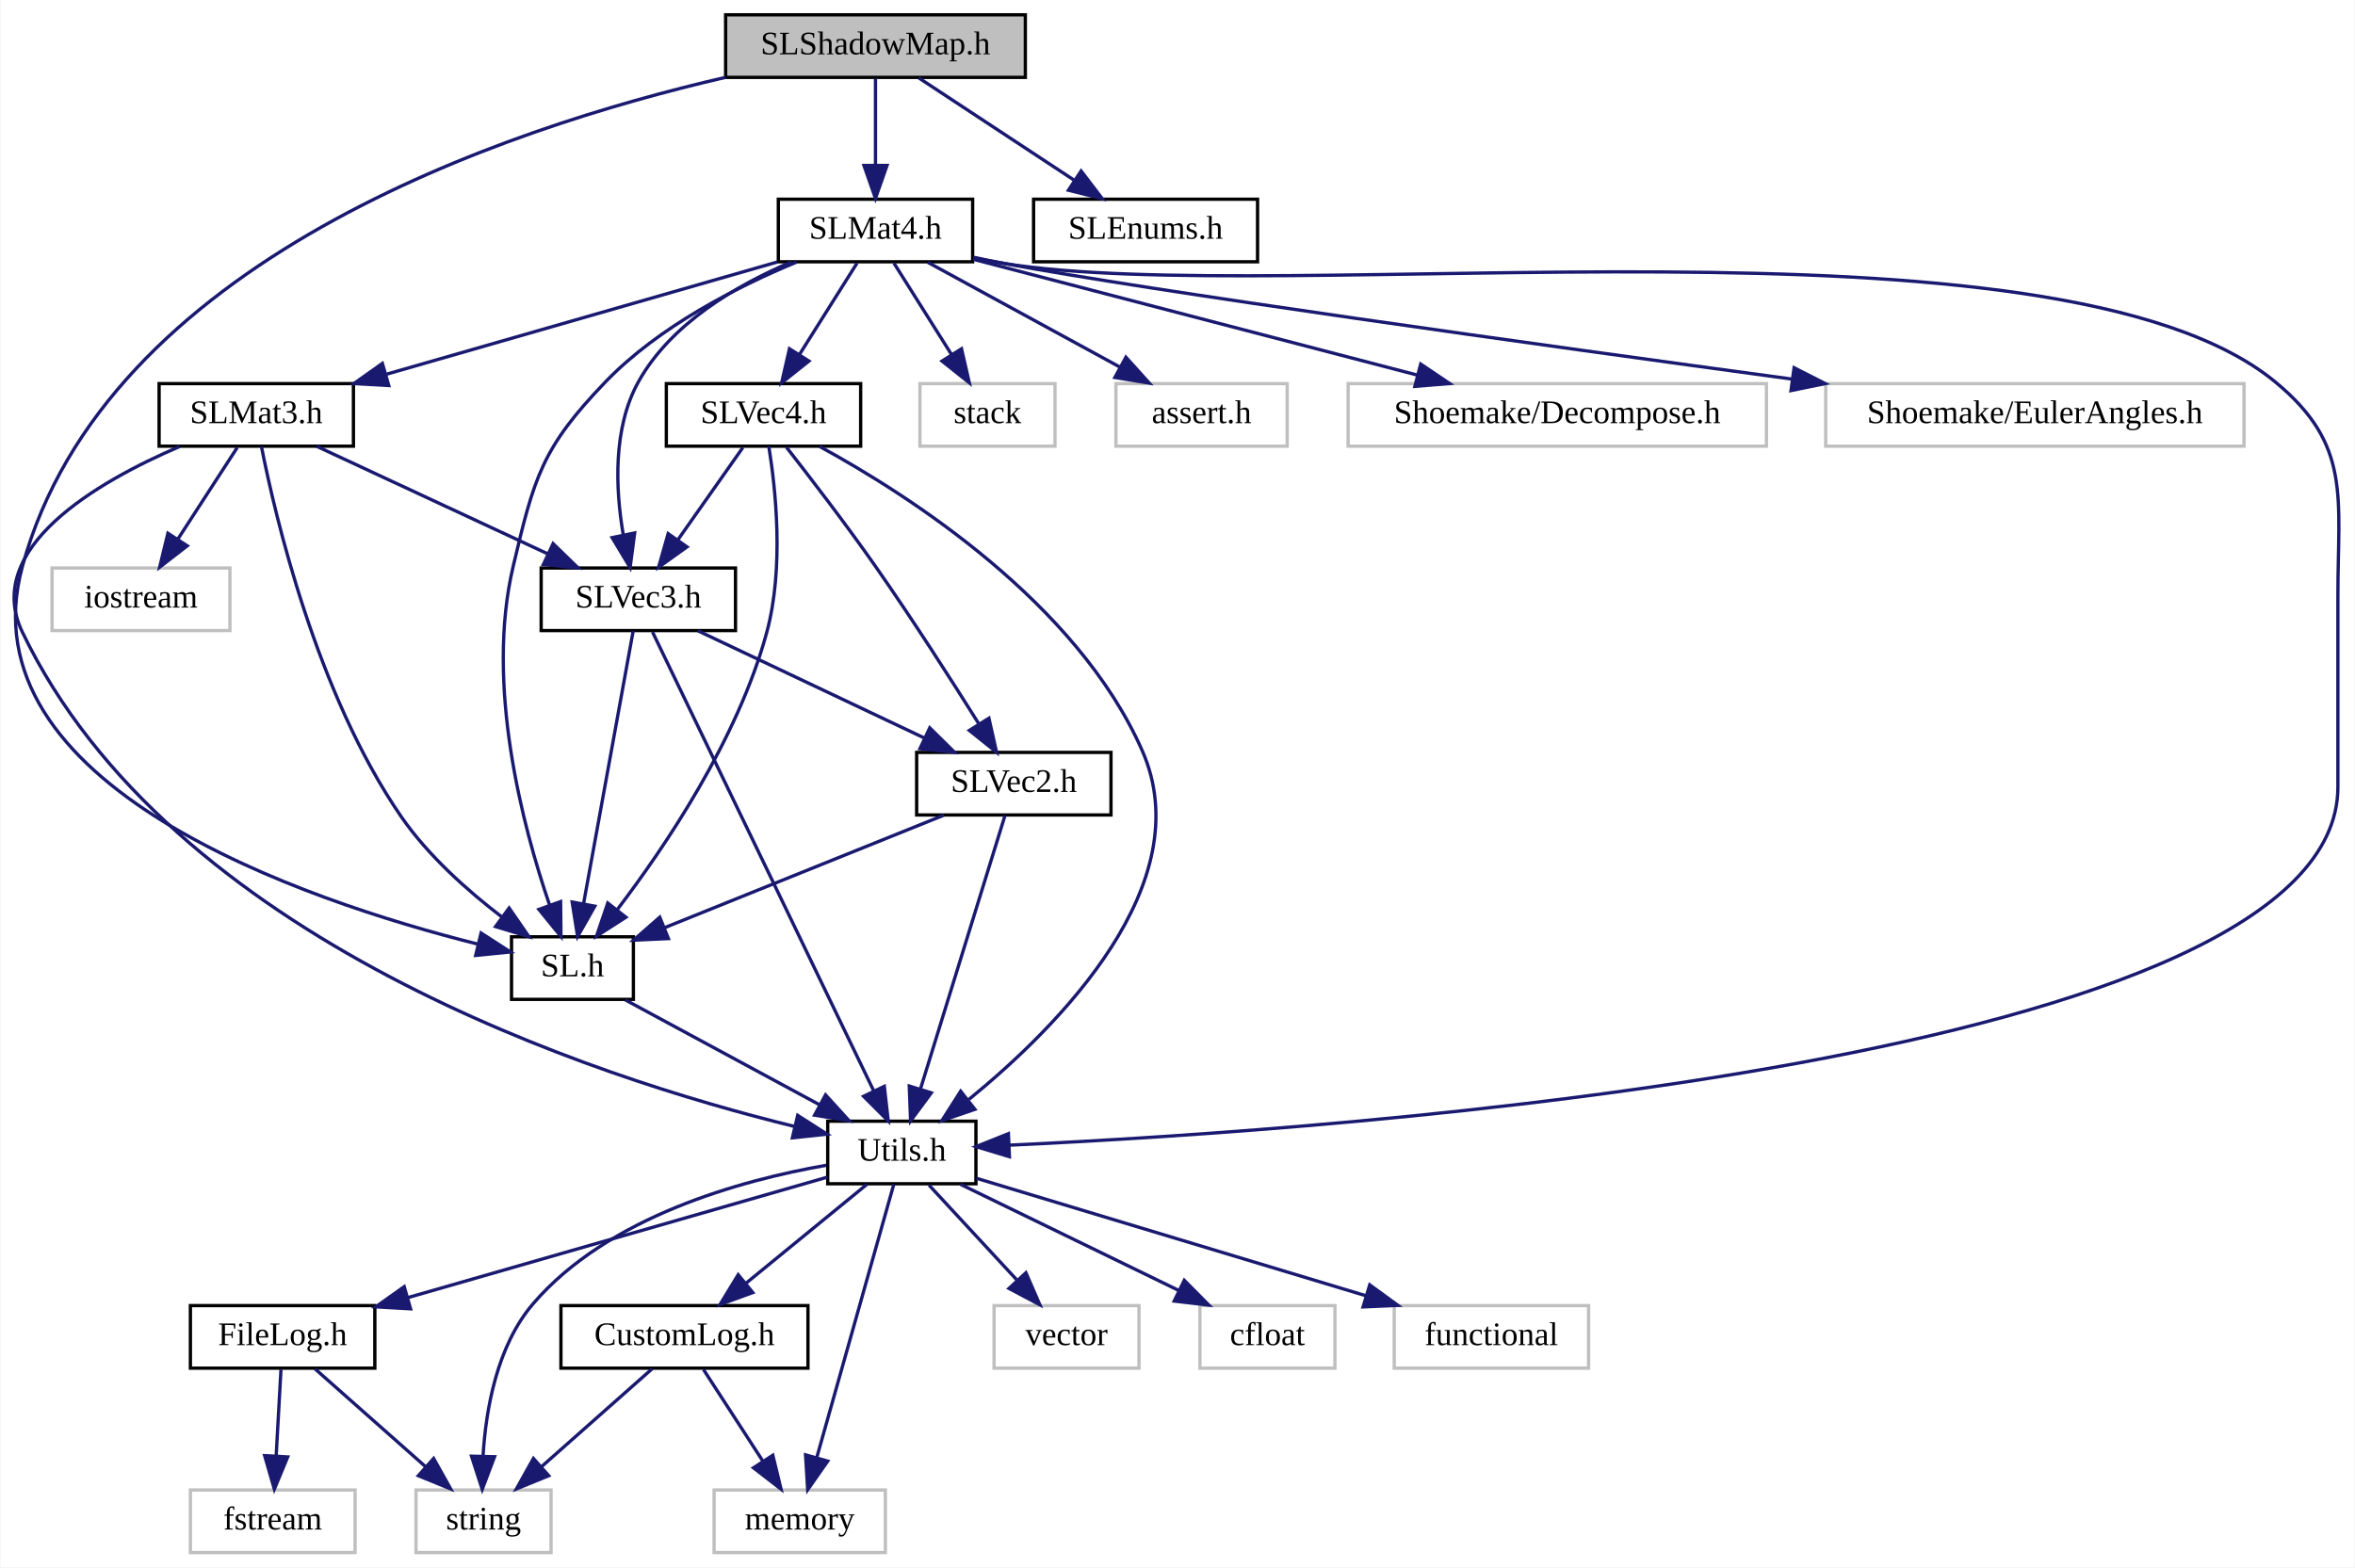
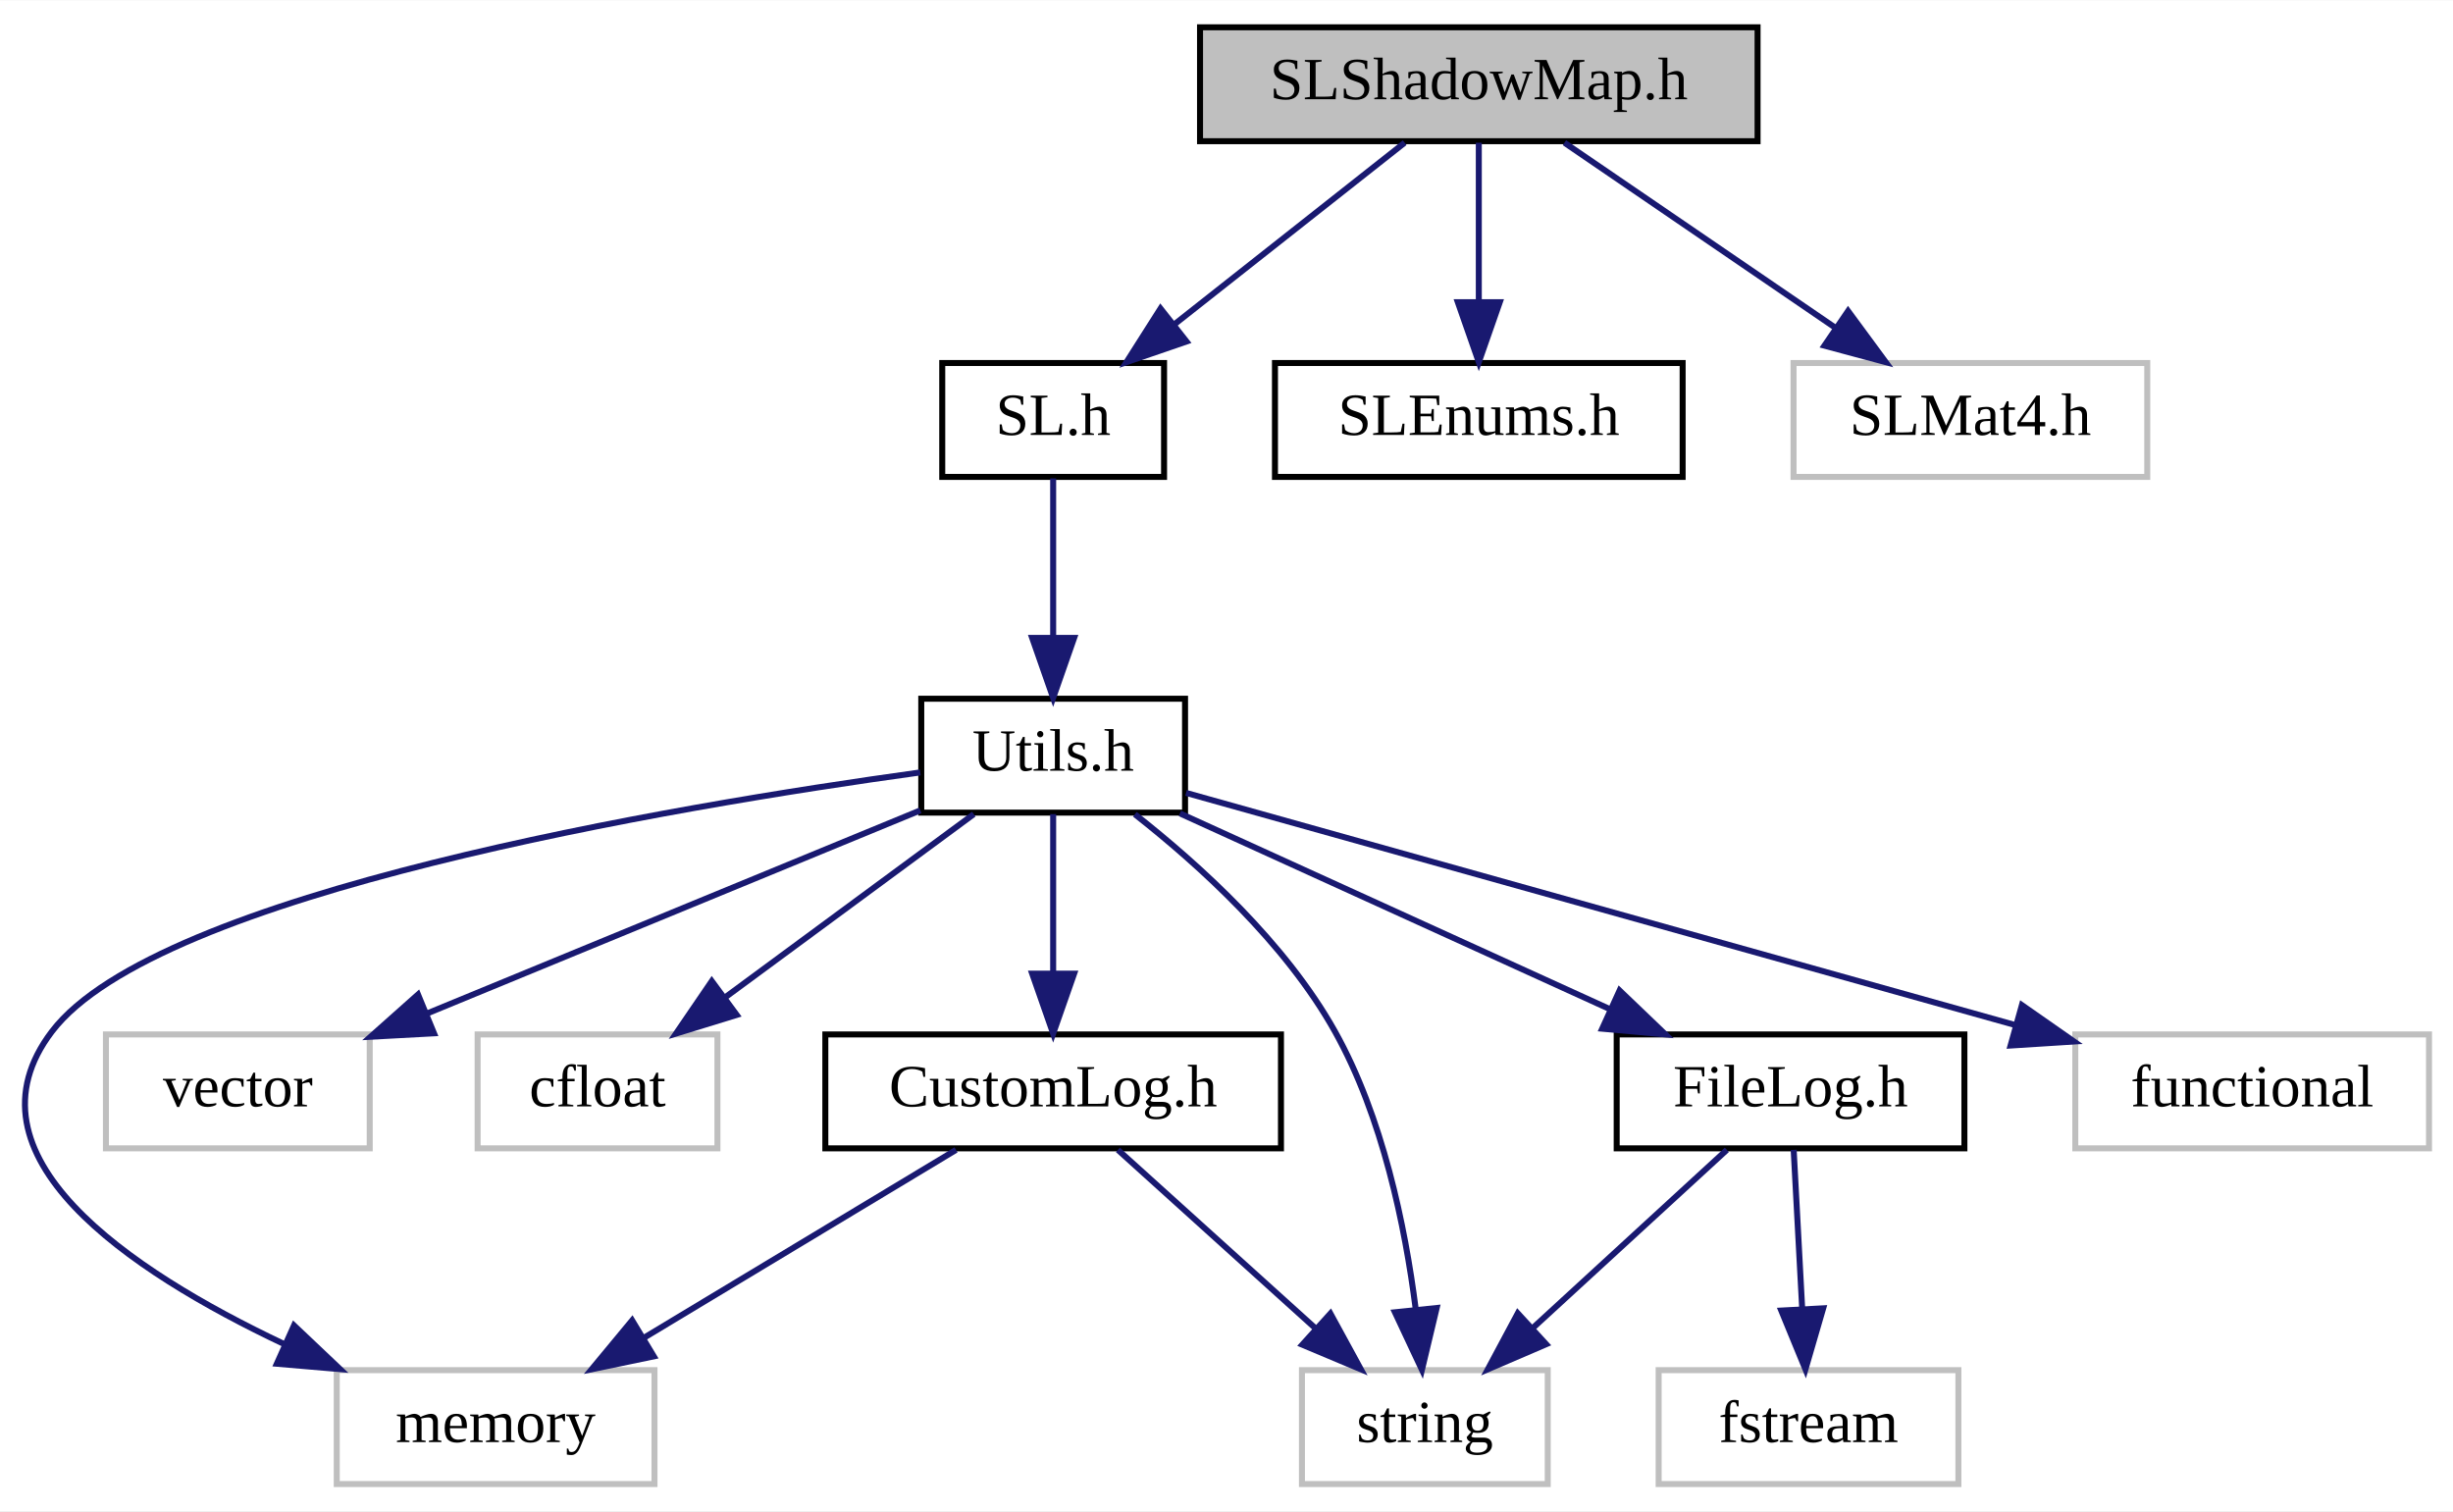
- <svg xmlns="http://www.w3.org/2000/svg" xmlns:xlink="http://www.w3.org/1999/xlink" width="715pt" height="476pt" viewBox="0.00 0.00 714.71 476.00">
-   <g id="graph0" class="graph" transform="scale(1 1) rotate(0) translate(4 472)">
-     <polygon fill="white" stroke="transparent" points="-4,4 -4,-472 710.71,-472 710.71,4 -4,4" />
+ <svg xmlns="http://www.w3.org/2000/svg" xmlns:xlink="http://www.w3.org/1999/xlink" width="409pt" height="252pt" viewBox="0.00 0.00 409.17 252.00">
+   <g id="graph0" class="graph" transform="scale(1 1) rotate(0) translate(4 248)">
+     <polygon fill="#ffffff" stroke="transparent" points="-4,4 -4,-248 405.17,-248 405.17,4 -4,4" />
    <g id="node1" class="node">
      <g id="a_node1">
        <a xlink:title=" ">
-           <polygon fill="#bfbfbf" stroke="black" points="216.16,-448.5 216.16,-467.5 307.16,-467.5 307.16,-448.5 216.16,-448.5" />
-           <text text-anchor="middle" x="261.66" y="-455.5" font-family="Arial.ttf" font-size="10.00">SLShadowMap.h</text>
+           <polygon fill="#bfbfbf" stroke="#000000" points="196.17,-224.5 196.17,-243.5 289.17,-243.5 289.17,-224.5 196.17,-224.5" />
+           <text text-anchor="middle" x="242.67" y="-231.5" font-family="Arial.ttf" font-size="10.00" fill="#000000">SLShadowMap.h</text>
        </a>
      </g>
    </g>
    <g id="node2" class="node">
      <g id="a_node2">
        <a xlink:href="_s_l_8h.html" target="_top" xlink:title=" ">
-           <polygon fill="white" stroke="black" points="151.16,-168.5 151.16,-187.5 188.16,-187.5 188.16,-168.5 151.16,-168.5" />
-           <text text-anchor="middle" x="169.66" y="-175.5" font-family="Arial.ttf" font-size="10.00">SL.h</text>
+           <polygon fill="#ffffff" stroke="#000000" points="153.17,-168.5 153.17,-187.5 190.17,-187.5 190.17,-168.5 153.17,-168.5" />
+           <text text-anchor="middle" x="171.67" y="-175.5" font-family="Arial.ttf" font-size="10.00" fill="#000000">SL.h</text>
        </a>
      </g>
    </g>
    <g id="edge1" class="edge">
-       <path fill="none" stroke="midnightblue" d="M216.11,-448.5C148.79,-432.95 27.91,-392.58 2.66,-300 -15.5,-233.43 88.33,-198.51 140.77,-185.32" />
-       <polygon fill="midnightblue" stroke="midnightblue" points="141.91,-188.65 150.82,-182.9 140.27,-181.84 141.91,-188.65" />
+       <path fill="none" stroke="#191970" d="M230.303,-224.245C219.715,-215.894 204.264,-203.708 191.881,-193.941" />
+       <polygon fill="#191970" stroke="#191970" points="193.915,-191.088 183.896,-187.643 189.58,-196.584 193.915,-191.088" />
    </g>
    <g id="node12" class="node">
      <g id="a_node12">
        <a xlink:href="_s_l_enums_8h.html" target="_top" xlink:title=" ">
-           <polygon fill="white" stroke="black" points="309.66,-392.5 309.66,-411.5 377.66,-411.5 377.66,-392.5 309.66,-392.5" />
-           <text text-anchor="middle" x="343.66" y="-399.5" font-family="Arial.ttf" font-size="10.00">SLEnums.h</text>
+           <polygon fill="#ffffff" stroke="#000000" points="208.67,-168.5 208.67,-187.5 276.67,-187.5 276.67,-168.5 208.67,-168.5" />
+           <text text-anchor="middle" x="242.67" y="-175.5" font-family="Arial.ttf" font-size="10.00" fill="#000000">SLEnums.h</text>
        </a>
      </g>
    </g>
    <g id="edge14" class="edge">
-       <path fill="none" stroke="midnightblue" d="M274.83,-448.32C287.51,-439.98 306.89,-427.21 321.87,-417.35" />
-       <polygon fill="midnightblue" stroke="midnightblue" points="324.09,-420.08 330.52,-411.65 320.24,-414.23 324.09,-420.08" />
+       <path fill="none" stroke="#191970" d="M242.67,-224.245C242.67,-216.938 242.67,-206.694 242.67,-197.705" />
+       <polygon fill="#191970" stroke="#191970" points="246.17,-197.643 242.67,-187.643 239.17,-197.643 246.17,-197.643" />
    </g>
    <g id="node13" class="node">
      <g id="a_node13">
-         <a xlink:href="_s_l_mat4_8h.html" target="_top" xlink:title=" ">
-           <polygon fill="white" stroke="black" points="232.16,-392.5 232.16,-411.5 291.16,-411.5 291.16,-392.5 232.16,-392.5" />
-           <text text-anchor="middle" x="261.66" y="-399.5" font-family="Arial.ttf" font-size="10.00">SLMat4.h</text>
+         <a xlink:title=" ">
+           <polygon fill="#ffffff" stroke="#bfbfbf" points="295.17,-168.5 295.17,-187.5 354.17,-187.5 354.17,-168.5 295.17,-168.5" />
+           <text text-anchor="middle" x="324.67" y="-175.5" font-family="Arial.ttf" font-size="10.00" fill="#000000">SLMat4.h</text>
        </a>
      </g>
    </g>
    <g id="edge15" class="edge">
-       <path fill="none" stroke="midnightblue" d="M261.66,-448.08C261.66,-441.01 261.66,-430.86 261.66,-421.99" />
-       <polygon fill="midnightblue" stroke="midnightblue" points="265.16,-421.75 261.66,-411.75 258.16,-421.75 265.16,-421.75" />
+       <path fill="none" stroke="#191970" d="M256.954,-224.245C269.417,-215.734 287.715,-203.238 302.149,-193.38" />
+       <polygon fill="#191970" stroke="#191970" points="304.266,-196.173 310.55,-187.643 300.319,-190.392 304.266,-196.173" />
    </g>
    <g id="node3" class="node">
      <g id="a_node3">
        <a xlink:href="_utils_8h.html" target="_top" xlink:title=" ">
-           <polygon fill="white" stroke="black" points="247.16,-112.5 247.16,-131.5 292.16,-131.5 292.16,-112.5 247.16,-112.5" />
-           <text text-anchor="middle" x="269.66" y="-119.5" font-family="Arial.ttf" font-size="10.00">Utils.h</text>
+           <polygon fill="#ffffff" stroke="#000000" points="149.67,-112.5 149.67,-131.5 193.67,-131.5 193.67,-112.5 149.67,-112.5" />
+           <text text-anchor="middle" x="171.67" y="-119.5" font-family="Arial.ttf" font-size="10.00" fill="#000000">Utils.h</text>
        </a>
      </g>
    </g>
    <g id="edge2" class="edge">
-       <path fill="none" stroke="midnightblue" d="M185.73,-168.32C201.62,-159.74 226.17,-146.49 244.62,-136.52" />
-       <polygon fill="midnightblue" stroke="midnightblue" points="246.5,-139.49 253.63,-131.65 243.17,-133.33 246.5,-139.49" />
+       <path fill="none" stroke="#191970" d="M171.67,-168.245C171.67,-160.938 171.67,-150.694 171.67,-141.705" />
+       <polygon fill="#191970" stroke="#191970" points="175.17,-141.643 171.67,-131.643 168.17,-141.643 175.17,-141.643" />
    </g>
    <g id="node4" class="node">
      <g id="a_node4">
        <a xlink:title=" ">
-           <polygon fill="white" stroke="#bfbfbf" points="122.16,-0.5 122.16,-19.5 163.16,-19.5 163.16,-0.5 122.16,-0.5" />
-           <text text-anchor="middle" x="142.66" y="-7.5" font-family="Arial.ttf" font-size="10.00">string</text>
+           <polygon fill="#ffffff" stroke="#bfbfbf" points="213.17,-.5 213.17,-19.5 254.17,-19.5 254.17,-.5 213.17,-.5" />
+           <text text-anchor="middle" x="233.67" y="-7.5" font-family="Arial.ttf" font-size="10.00" fill="#000000">string</text>
        </a>
      </g>
    </g>
    <g id="edge3" class="edge">
-       <path fill="none" stroke="midnightblue" d="M246.71,-118.11C221.14,-113.64 180.41,-102.59 157.66,-76 146.73,-63.22 143.37,-44.03 142.51,-29.81" />
-       <polygon fill="midnightblue" stroke="midnightblue" points="146.01,-29.6 142.26,-19.69 139.01,-29.77 146.01,-29.6" />
+       <path fill="none" stroke="#191970" d="M185.304,-112.222C196.004,-103.819 210.424,-90.749 218.67,-76 226.645,-61.737 230.382,-43.495 232.132,-29.805" />
+       <polygon fill="#191970" stroke="#191970" points="235.643,-29.869 233.184,-19.563 228.68,-29.153 235.643,-29.869" />
    </g>
    <g id="node5" class="node">
      <g id="a_node5">
        <a xlink:title=" ">
-           <polygon fill="white" stroke="#bfbfbf" points="297.66,-56.5 297.66,-75.5 341.66,-75.5 341.66,-56.5 297.66,-56.5" />
-           <text text-anchor="middle" x="319.66" y="-63.5" font-family="Arial.ttf" font-size="10.00">vector</text>
+           <polygon fill="#ffffff" stroke="#bfbfbf" points="13.67,-56.5 13.67,-75.5 57.67,-75.5 57.67,-56.5 13.67,-56.5" />
+           <text text-anchor="middle" x="35.67" y="-63.5" font-family="Arial.ttf" font-size="10.00" fill="#000000">vector</text>
        </a>
      </g>
    </g>
    <g id="edge4" class="edge">
-       <path fill="none" stroke="midnightblue" d="M277.92,-112.08C285.12,-104.3 295.77,-92.8 304.51,-83.37" />
-       <polygon fill="midnightblue" stroke="midnightblue" points="307.33,-85.47 311.56,-75.75 302.19,-80.71 307.33,-85.47" />
+       <path fill="none" stroke="#191970" d="M149.517,-112.878C127.19,-103.685 92.522,-89.409 67.305,-79.026" />
+       <polygon fill="#191970" stroke="#191970" points="68.394,-75.689 57.814,-75.118 65.728,-82.162 68.394,-75.689" />
    </g>
    <g id="node6" class="node">
      <g id="a_node6">
        <a xlink:title=" ">
-           <polygon fill="white" stroke="#bfbfbf" points="360.16,-56.5 360.16,-75.5 401.16,-75.5 401.16,-56.5 360.16,-56.5" />
-           <text text-anchor="middle" x="380.66" y="-63.5" font-family="Arial.ttf" font-size="10.00">cfloat</text>
+           <polygon fill="#ffffff" stroke="#bfbfbf" points="75.67,-56.5 75.67,-75.5 115.67,-75.5 115.67,-56.5 75.67,-56.5" />
+           <text text-anchor="middle" x="95.67" y="-63.5" font-family="Arial.ttf" font-size="10.00" fill="#000000">cfloat</text>
        </a>
      </g>
    </g>
    <g id="edge5" class="edge">
-       <path fill="none" stroke="midnightblue" d="M287.49,-112.32C305.38,-103.62 333.14,-90.12 353.71,-80.11" />
-       <polygon fill="midnightblue" stroke="midnightblue" points="355.41,-83.18 362.87,-75.65 352.35,-76.88 355.41,-83.18" />
+       <path fill="none" stroke="#191970" d="M158.432,-112.246C146.989,-103.814 130.24,-91.473 116.923,-81.66" />
+       <polygon fill="#191970" stroke="#191970" points="118.883,-78.757 108.757,-75.643 114.731,-84.392 118.883,-78.757" />
    </g>
    <g id="node7" class="node">
      <g id="a_node7">
        <a xlink:title=" ">
-           <polygon fill="white" stroke="#bfbfbf" points="212.66,-0.5 212.66,-19.5 264.66,-19.5 264.66,-0.5 212.66,-0.5" />
-           <text text-anchor="middle" x="238.66" y="-7.5" font-family="Arial.ttf" font-size="10.00">memory</text>
+           <polygon fill="#ffffff" stroke="#bfbfbf" points="52.17,-.5 52.17,-19.5 105.17,-19.5 105.17,-.5 52.17,-.5" />
+           <text text-anchor="middle" x="78.67" y="-7.5" font-family="Arial.ttf" font-size="10.00" fill="#000000">memory</text>
        </a>
      </g>
    </g>
    <g id="edge6" class="edge">
-       <path fill="none" stroke="midnightblue" d="M267.23,-112.37C262.2,-94.54 250.58,-53.3 243.81,-29.27" />
-       <polygon fill="midnightblue" stroke="midnightblue" points="247.16,-28.27 241.08,-19.59 240.43,-30.17 247.16,-28.27" />
+       <path fill="none" stroke="#191970" d="M149.502,-119.208C108.244,-113.507 22.256,-99.085 4.67,-76 -11.031,-55.389 17.311,-36.199 43.334,-23.884" />
+       <polygon fill="#191970" stroke="#191970" points="45.04,-26.955 52.731,-19.668 42.175,-20.569 45.04,-26.955" />
    </g>
    <g id="node8" class="node">
      <g id="a_node8">
        <a xlink:href="_file_log_8h.html" target="_top" xlink:title=" ">
-           <polygon fill="white" stroke="black" points="53.66,-56.5 53.66,-75.5 109.66,-75.5 109.66,-56.5 53.66,-56.5" />
-           <text text-anchor="middle" x="81.66" y="-63.5" font-family="Arial.ttf" font-size="10.00">FileLog.h</text>
+           <polygon fill="#ffffff" stroke="#000000" points="265.67,-56.5 265.67,-75.5 323.67,-75.5 323.67,-56.5 265.67,-56.5" />
+           <text text-anchor="middle" x="294.67" y="-63.5" font-family="Arial.ttf" font-size="10.00" fill="#000000">FileLog.h</text>
        </a>
      </g>
    </g>
    <g id="edge7" class="edge">
-       <path fill="none" stroke="midnightblue" d="M246.98,-114.49C215.43,-105.42 157.85,-88.89 119.67,-77.92" />
-       <polygon fill="midnightblue" stroke="midnightblue" points="120.51,-74.52 109.93,-75.12 118.58,-81.25 120.51,-74.52" />
+       <path fill="none" stroke="#191970" d="M192.815,-112.373C212.559,-103.384 242.24,-89.871 264.476,-79.747" />
+       <polygon fill="#191970" stroke="#191970" points="266.151,-82.83 273.802,-75.501 263.25,-76.459 266.151,-82.83" />
    </g>
    <g id="node10" class="node">
      <g id="a_node10">
        <a xlink:href="_custom_log_8h.html" target="_top" xlink:title=" ">
-           <polygon fill="white" stroke="black" points="166.16,-56.5 166.16,-75.5 241.16,-75.5 241.16,-56.5 166.16,-56.5" />
-           <text text-anchor="middle" x="203.66" y="-63.5" font-family="Arial.ttf" font-size="10.00">CustomLog.h</text>
+           <polygon fill="#ffffff" stroke="#000000" points="133.67,-56.5 133.67,-75.5 209.67,-75.5 209.67,-56.5 133.67,-56.5" />
+           <text text-anchor="middle" x="171.67" y="-63.5" font-family="Arial.ttf" font-size="10.00" fill="#000000">CustomLog.h</text>
        </a>
      </g>
    </g>
    <g id="edge10" class="edge">
-       <path fill="none" stroke="midnightblue" d="M259.06,-112.32C249.2,-104.26 234.31,-92.08 222.44,-82.37" />
-       <polygon fill="midnightblue" stroke="midnightblue" points="224.41,-79.46 214.46,-75.83 219.98,-84.88 224.41,-79.46" />
+       <path fill="none" stroke="#191970" d="M171.67,-112.246C171.67,-104.938 171.67,-94.694 171.67,-85.705" />
+       <polygon fill="#191970" stroke="#191970" points="175.17,-85.643 171.67,-75.643 168.17,-85.643 175.17,-85.643" />
    </g>
    <g id="node11" class="node">
      <g id="a_node11">
        <a xlink:title=" ">
-           <polygon fill="white" stroke="#bfbfbf" points="419.16,-56.5 419.16,-75.5 478.16,-75.5 478.16,-56.5 419.16,-56.5" />
-           <text text-anchor="middle" x="448.66" y="-63.5" font-family="Arial.ttf" font-size="10.00">functional</text>
+           <polygon fill="#ffffff" stroke="#bfbfbf" points="342.17,-56.5 342.17,-75.5 401.17,-75.5 401.17,-56.5 342.17,-56.5" />
+           <text text-anchor="middle" x="371.67" y="-63.5" font-family="Arial.ttf" font-size="10.00" fill="#000000">functional</text>
        </a>
      </g>
    </g>
    <g id="edge13" class="edge">
-       <path fill="none" stroke="midnightblue" d="M292.33,-114.16C322.08,-105.19 374.73,-89.3 410.63,-78.47" />
-       <polygon fill="midnightblue" stroke="midnightblue" points="411.72,-81.8 420.28,-75.56 409.7,-75.1 411.72,-81.8" />
+       <path fill="none" stroke="#191970" d="M193.838,-115.793C227.193,-106.454 290.781,-88.649 332.186,-77.056" />
+       <polygon fill="#191970" stroke="#191970" points="333.26,-80.39 341.946,-74.323 331.372,-73.649 333.26,-80.39" />
    </g>
    <g id="edge8" class="edge">
-       <path fill="none" stroke="midnightblue" d="M91.46,-56.32C100.48,-48.34 114.07,-36.31 124.98,-26.65" />
-       <polygon fill="midnightblue" stroke="midnightblue" points="127.51,-29.08 132.68,-19.83 122.87,-23.84 127.51,-29.08" />
+       <path fill="none" stroke="#191970" d="M284.045,-56.245C275.123,-48.055 262.182,-36.175 251.651,-26.507" />
+       <polygon fill="#191970" stroke="#191970" points="253.907,-23.827 244.174,-19.643 249.173,-28.984 253.907,-23.827" />
    </g>
    <g id="node9" class="node">
      <g id="a_node9">
        <a xlink:title=" ">
-           <polygon fill="white" stroke="#bfbfbf" points="53.66,-0.5 53.66,-19.5 103.66,-19.5 103.66,-0.5 53.66,-0.5" />
-           <text text-anchor="middle" x="78.66" y="-7.5" font-family="Arial.ttf" font-size="10.00">fstream</text>
+           <polygon fill="#ffffff" stroke="#bfbfbf" points="272.67,-.5 272.67,-19.5 322.67,-19.5 322.67,-.5 272.67,-.5" />
+           <text text-anchor="middle" x="297.67" y="-7.5" font-family="Arial.ttf" font-size="10.00" fill="#000000">fstream</text>
        </a>
      </g>
    </g>
    <g id="edge9" class="edge">
-       <path fill="none" stroke="midnightblue" d="M81.16,-56.08C80.77,-49.01 80.21,-38.86 79.71,-29.99" />
-       <polygon fill="midnightblue" stroke="midnightblue" points="83.2,-29.54 79.15,-19.75 76.21,-29.93 83.2,-29.54" />
+       <path fill="none" stroke="#191970" d="M295.193,-56.245C295.584,-48.938 296.133,-38.694 296.615,-29.705" />
+       <polygon fill="#191970" stroke="#191970" points="300.113,-29.816 297.154,-19.643 293.124,-29.441 300.113,-29.816" />
    </g>
    <g id="edge12" class="edge">
-       <path fill="none" stroke="midnightblue" d="M193.86,-56.32C184.84,-48.34 171.25,-36.31 160.34,-26.65" />
-       <polygon fill="midnightblue" stroke="midnightblue" points="162.45,-23.84 152.64,-19.83 157.81,-29.08 162.45,-23.84" />
+       <path fill="none" stroke="#191970" d="M182.47,-56.245C191.538,-48.055 204.691,-36.175 215.395,-26.507" />
+       <polygon fill="#191970" stroke="#191970" points="217.919,-28.943 222.994,-19.643 213.227,-23.748 217.919,-28.943" />
    </g>
    <g id="edge11" class="edge">
-       <path fill="none" stroke="midnightblue" d="M209.44,-56.08C214.33,-48.53 221.49,-37.49 227.49,-28.23" />
-       <polygon fill="midnightblue" stroke="midnightblue" points="230.49,-30.05 232.99,-19.75 224.61,-26.24 230.49,-30.05" />
-     </g>
-     <g id="edge16" class="edge">
-       <path fill="none" stroke="midnightblue" d="M237.62,-392.37C219.79,-384.98 195.88,-372.85 179.66,-356 160.36,-335.95 158.05,-327.08 151.66,-300 143.15,-263.97 154.58,-220.91 162.73,-197.1" />
-       <polygon fill="midnightblue" stroke="midnightblue" points="166.06,-198.2 166.17,-187.6 159.47,-195.82 166.06,-198.2" />
-     </g>
-     <g id="edge18" class="edge">
-       <path fill="none" stroke="midnightblue" d="M291.39,-393.71C294.51,-393.07 297.64,-392.49 300.66,-392 385.71,-378.28 620.2,-410.82 686.66,-356 709.88,-336.85 705.66,-321.1 705.66,-291 705.66,-291 705.66,-291 705.66,-233 705.66,-149.86 403.86,-128.92 302.45,-124.23" />
-       <polygon fill="midnightblue" stroke="midnightblue" points="302.33,-120.72 292.18,-123.78 302.02,-127.72 302.33,-120.72" />
-     </g>
-     <g id="node14" class="node">
-       <g id="a_node14">
-         <a xlink:title=" ">
-           <polygon fill="white" stroke="#bfbfbf" points="275.16,-336.5 275.16,-355.5 316.16,-355.5 316.16,-336.5 275.16,-336.5" />
-           <text text-anchor="middle" x="295.66" y="-343.5" font-family="Arial.ttf" font-size="10.00">stack</text>
-         </a>
-       </g>
-     </g>
-     <g id="edge17" class="edge">
-       <path fill="none" stroke="midnightblue" d="M267.27,-392.08C272.03,-384.53 278.98,-373.49 284.81,-364.23" />
-       <polygon fill="midnightblue" stroke="midnightblue" points="287.78,-366.08 290.15,-355.75 281.86,-362.35 287.78,-366.08" />
-     </g>
-     <g id="node15" class="node">
-       <g id="a_node15">
-         <a xlink:href="_s_l_mat3_8h.html" target="_top" xlink:title=" ">
-           <polygon fill="white" stroke="black" points="44.16,-336.5 44.16,-355.5 103.16,-355.5 103.16,-336.5 44.16,-336.5" />
-           <text text-anchor="middle" x="73.66" y="-343.5" font-family="Arial.ttf" font-size="10.00">SLMat3.h</text>
-         </a>
-       </g>
-     </g>
-     <g id="edge19" class="edge">
-       <path fill="none" stroke="midnightblue" d="M231.87,-392.44C199.83,-383.24 148.73,-368.56 113.31,-358.39" />
-       <polygon fill="midnightblue" stroke="midnightblue" points="113.89,-354.91 103.31,-355.52 111.95,-361.64 113.89,-354.91" />
-     </g>
-     <g id="node16" class="node">
-       <g id="a_node16">
-         <a xlink:href="_s_l_vec3_8h.html" target="_top" xlink:title=" ">
-           <polygon fill="white" stroke="black" points="160.16,-280.5 160.16,-299.5 219.16,-299.5 219.16,-280.5 160.16,-280.5" />
-           <text text-anchor="middle" x="189.66" y="-287.5" font-family="Arial.ttf" font-size="10.00">SLVec3.h</text>
-         </a>
-       </g>
-     </g>
-     <g id="edge29" class="edge">
-       <path fill="none" stroke="midnightblue" d="M236.16,-392.47C219.67,-385.48 199.52,-373.79 189.66,-356 181.88,-341.97 182.74,-323.47 185.05,-309.8" />
-       <polygon fill="midnightblue" stroke="midnightblue" points="188.55,-310.15 187.16,-299.65 181.7,-308.73 188.55,-310.15" />
-     </g>
-     <g id="node19" class="node">
-       <g id="a_node19">
-         <a xlink:href="_s_l_vec4_8h.html" target="_top" xlink:title=" ">
-           <polygon fill="white" stroke="black" points="198.16,-336.5 198.16,-355.5 257.16,-355.5 257.16,-336.5 198.16,-336.5" />
-           <text text-anchor="middle" x="227.66" y="-343.5" font-family="Arial.ttf" font-size="10.00">SLVec4.h</text>
-         </a>
-       </g>
-     </g>
-     <g id="edge30" class="edge">
-       <path fill="none" stroke="midnightblue" d="M256.05,-392.08C251.29,-384.53 244.34,-373.49 238.51,-364.23" />
-       <polygon fill="midnightblue" stroke="midnightblue" points="241.46,-362.35 233.17,-355.75 235.54,-366.08 241.46,-362.35" />
-     </g>
-     <g id="node20" class="node">
-       <g id="a_node20">
-         <a xlink:title=" ">
-           <polygon fill="white" stroke="#bfbfbf" points="334.66,-336.5 334.66,-355.5 386.66,-355.5 386.66,-336.5 334.66,-336.5" />
-           <text text-anchor="middle" x="360.66" y="-343.5" font-family="Arial.ttf" font-size="10.00">assert.h</text>
-         </a>
-       </g>
-     </g>
-     <g id="edge35" class="edge">
-       <path fill="none" stroke="midnightblue" d="M277.57,-392.32C293.3,-383.74 317.6,-370.49 335.87,-360.52" />
-       <polygon fill="midnightblue" stroke="midnightblue" points="337.69,-363.52 344.79,-355.65 334.34,-357.37 337.69,-363.52" />
-     </g>
-     <g id="node21" class="node">
-       <g id="a_node21">
-         <a xlink:title=" ">
-           <polygon fill="white" stroke="#bfbfbf" points="405.16,-336.5 405.16,-355.5 532.16,-355.5 532.16,-336.5 405.16,-336.5" />
-           <text text-anchor="middle" x="468.66" y="-343.5" font-family="Arial.ttf" font-size="10.00">Shoemake/Decompose.h</text>
-         </a>
-       </g>
-     </g>
-     <g id="edge36" class="edge">
-       <path fill="none" stroke="midnightblue" d="M291.32,-393.26C326.67,-384.04 385.99,-368.57 426.2,-358.08" />
-       <polygon fill="midnightblue" stroke="midnightblue" points="427.19,-361.44 435.98,-355.52 425.42,-354.66 427.19,-361.44" />
-     </g>
-     <g id="node22" class="node">
-       <g id="a_node22">
-         <a xlink:title=" ">
-           <polygon fill="white" stroke="#bfbfbf" points="550.16,-336.5 550.16,-355.5 677.16,-355.5 677.16,-336.5 550.16,-336.5" />
-           <text text-anchor="middle" x="613.66" y="-343.5" font-family="Arial.ttf" font-size="10.00">Shoemake/EulerAngles.h</text>
-         </a>
-       </g>
-     </g>
-     <g id="edge37" class="edge">
-       <path fill="none" stroke="midnightblue" d="M291.42,-393.86C294.53,-393.2 297.65,-392.56 300.66,-392 345.14,-383.69 462.12,-367.42 539.79,-356.89" />
-       <polygon fill="midnightblue" stroke="midnightblue" points="540.56,-360.32 550,-355.51 539.62,-353.38 540.56,-360.32" />
-     </g>
-     <g id="edge20" class="edge">
-       <path fill="none" stroke="midnightblue" d="M75.23,-336.39C79.34,-315.56 91.92,-261.37 117.66,-224 125.81,-212.17 137.78,-201.52 148.19,-193.55" />
-       <polygon fill="midnightblue" stroke="midnightblue" points="150.43,-196.25 156.44,-187.53 146.3,-190.6 150.43,-196.25" />
-     </g>
-     <g id="edge21" class="edge">
-       <path fill="none" stroke="midnightblue" d="M50.39,-336.4C25.29,-325.63 -9.57,-305.46 2.66,-280 47.58,-186.53 176.34,-144.79 237.13,-129.89" />
-       <polygon fill="midnightblue" stroke="midnightblue" points="238.04,-133.27 246.97,-127.56 236.43,-126.45 238.04,-133.27" />
-     </g>
-     <g id="edge22" class="edge">
-       <path fill="none" stroke="midnightblue" d="M92.04,-336.44C110.88,-327.68 140.39,-313.94 162.04,-303.86" />
-       <polygon fill="midnightblue" stroke="midnightblue" points="163.78,-306.91 171.37,-299.52 160.82,-300.56 163.78,-306.91" />
-     </g>
-     <g id="node18" class="node">
-       <g id="a_node18">
-         <a xlink:title=" ">
-           <polygon fill="white" stroke="#bfbfbf" points="11.66,-280.5 11.66,-299.5 65.66,-299.5 65.66,-280.5 11.66,-280.5" />
-           <text text-anchor="middle" x="38.66" y="-287.5" font-family="Arial.ttf" font-size="10.00">iostream</text>
-         </a>
-       </g>
-     </g>
-     <g id="edge28" class="edge">
-       <path fill="none" stroke="midnightblue" d="M67.88,-336.08C62.99,-328.53 55.83,-317.49 49.83,-308.23" />
-       <polygon fill="midnightblue" stroke="midnightblue" points="52.71,-306.24 44.33,-299.75 46.83,-310.05 52.71,-306.24" />
-     </g>
-     <g id="edge23" class="edge">
-       <path fill="none" stroke="midnightblue" d="M188.09,-280.37C184.86,-262.62 177.42,-221.67 173.04,-197.6" />
-       <polygon fill="midnightblue" stroke="midnightblue" points="176.45,-196.8 171.22,-187.59 169.57,-198.06 176.45,-196.8" />
-     </g>
-     <g id="edge27" class="edge">
-       <path fill="none" stroke="midnightblue" d="M193.96,-280.08C206.66,-253.72 244.18,-175.88 261.15,-140.66" />
-       <polygon fill="midnightblue" stroke="midnightblue" points="264.34,-142.1 265.53,-131.57 258.04,-139.06 264.34,-142.1" />
-     </g>
-     <g id="node17" class="node">
-       <g id="a_node17">
-         <a xlink:href="_s_l_vec2_8h.html" target="_top" xlink:title=" ">
-           <polygon fill="white" stroke="black" points="274.16,-224.5 274.16,-243.5 333.16,-243.5 333.16,-224.5 274.16,-224.5" />
-           <text text-anchor="middle" x="303.66" y="-231.5" font-family="Arial.ttf" font-size="10.00">SLVec2.h</text>
-         </a>
-       </g>
-     </g>
-     <g id="edge24" class="edge">
-       <path fill="none" stroke="midnightblue" d="M207.72,-280.44C226.23,-271.68 255.24,-257.94 276.52,-247.86" />
-       <polygon fill="midnightblue" stroke="midnightblue" points="278.14,-250.96 285.68,-243.52 275.15,-244.63 278.14,-250.96" />
-     </g>
-     <g id="edge25" class="edge">
-       <path fill="none" stroke="midnightblue" d="M282.43,-224.44C259.49,-215.2 222.86,-200.44 197.6,-190.26" />
-       <polygon fill="midnightblue" stroke="midnightblue" points="198.79,-186.96 188.2,-186.47 196.17,-193.46 198.79,-186.96" />
-     </g>
-     <g id="edge26" class="edge">
-       <path fill="none" stroke="midnightblue" d="M300.99,-224.37C295.48,-206.54 282.73,-165.3 275.31,-141.27" />
-       <polygon fill="midnightblue" stroke="midnightblue" points="278.61,-140.11 272.32,-131.59 271.92,-142.18 278.61,-140.11" />
-     </g>
-     <g id="edge31" class="edge">
-       <path fill="none" stroke="midnightblue" d="M229.28,-336.4C231.32,-323.78 233.97,-299.61 228.66,-280 219.87,-247.51 197.73,-214.75 183.21,-195.69" />
-       <polygon fill="midnightblue" stroke="midnightblue" points="185.89,-193.44 176.97,-187.72 180.38,-197.76 185.89,-193.44" />
-     </g>
-     <g id="edge34" class="edge">
-       <path fill="none" stroke="midnightblue" d="M244.73,-336.39C271.63,-321.71 322.88,-289 342.66,-244 360.38,-203.67 317.33,-160.38 290.04,-138.13" />
-       <polygon fill="midnightblue" stroke="midnightblue" points="291.85,-135.11 281.83,-131.68 287.52,-140.61 291.85,-135.11" />
-     </g>
-     <g id="edge33" class="edge">
-       <path fill="none" stroke="midnightblue" d="M221.39,-336.08C216.02,-328.46 208.14,-317.26 201.58,-307.94" />
-       <polygon fill="midnightblue" stroke="midnightblue" points="204.44,-305.91 195.82,-299.75 198.71,-309.94 204.44,-305.91" />
-     </g>
-     <g id="edge32" class="edge">
-       <path fill="none" stroke="midnightblue" d="M234.63,-336.18C241.64,-327.21 252.68,-312.84 261.66,-300 272.81,-284.05 284.79,-265.34 293.09,-252.1" />
-       <polygon fill="midnightblue" stroke="midnightblue" points="296.1,-253.88 298.42,-243.55 290.16,-250.18 296.1,-253.88" />
+       <path fill="none" stroke="#191970" d="M155.471,-56.245C141.068,-47.573 119.797,-34.764 103.29,-24.825" />
+       <polygon fill="#191970" stroke="#191970" points="105.056,-21.803 94.684,-19.643 101.445,-27.8 105.056,-21.803" />
    </g>
  </g>
</svg>
